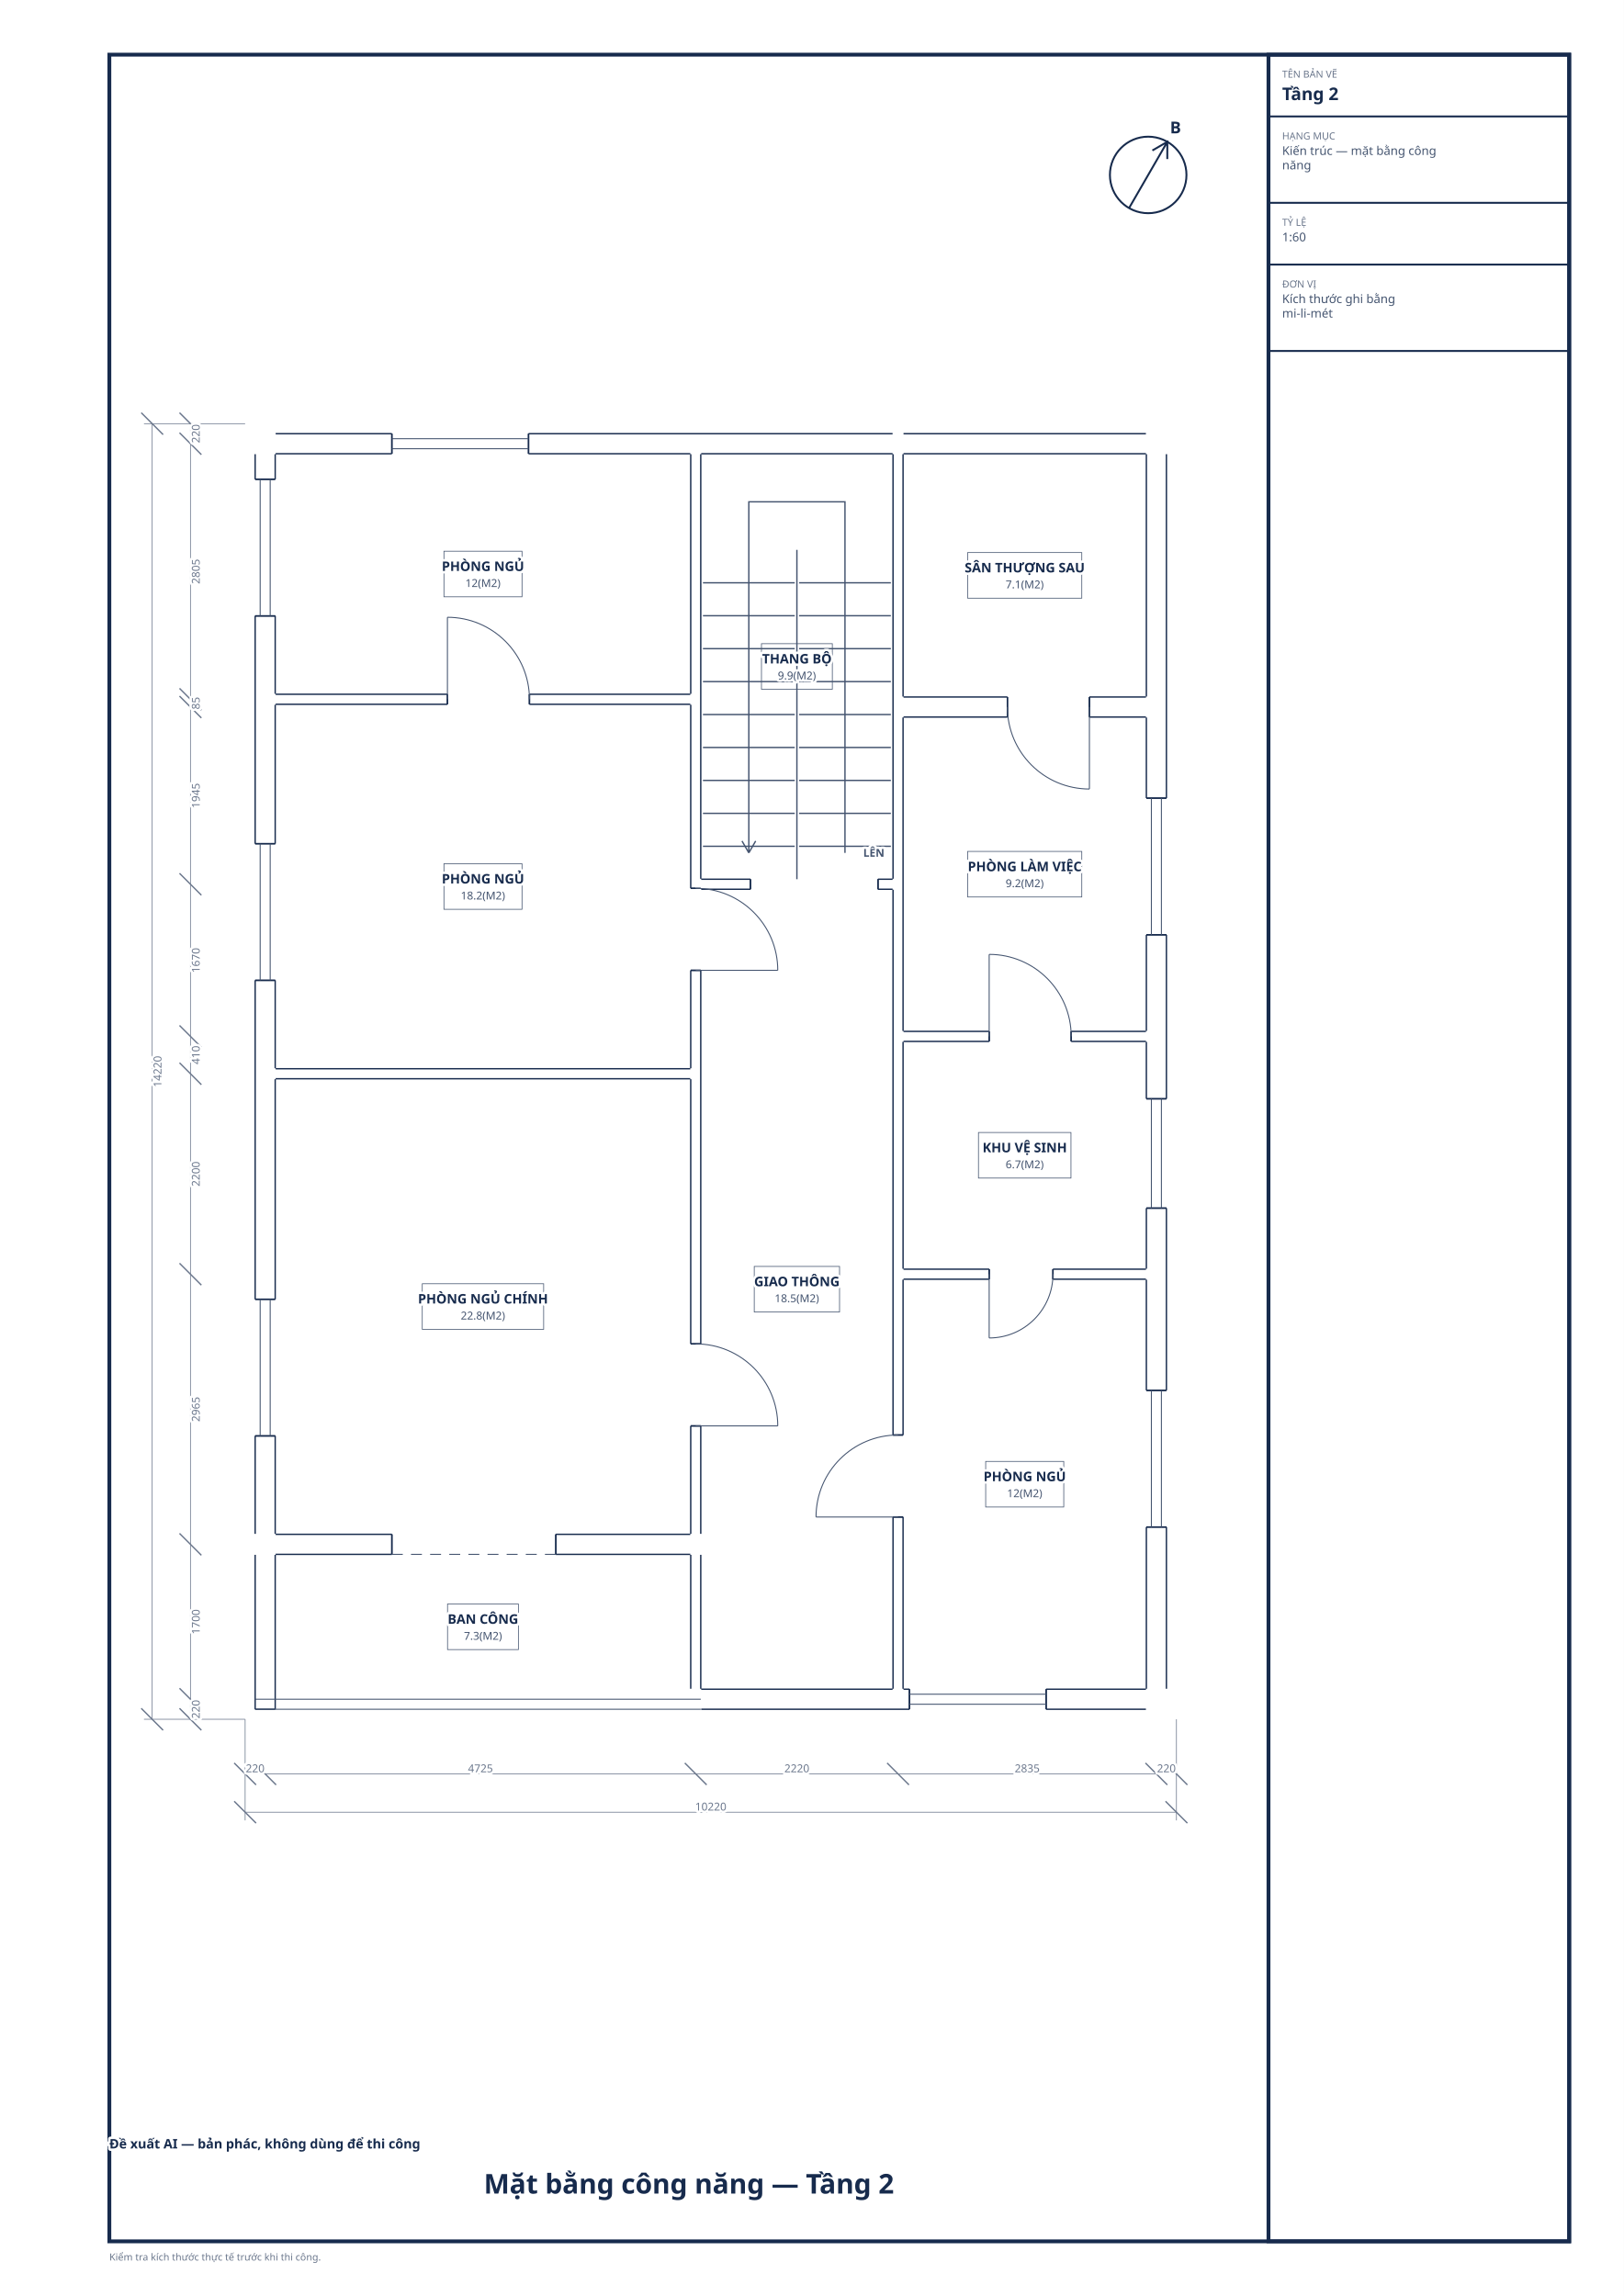
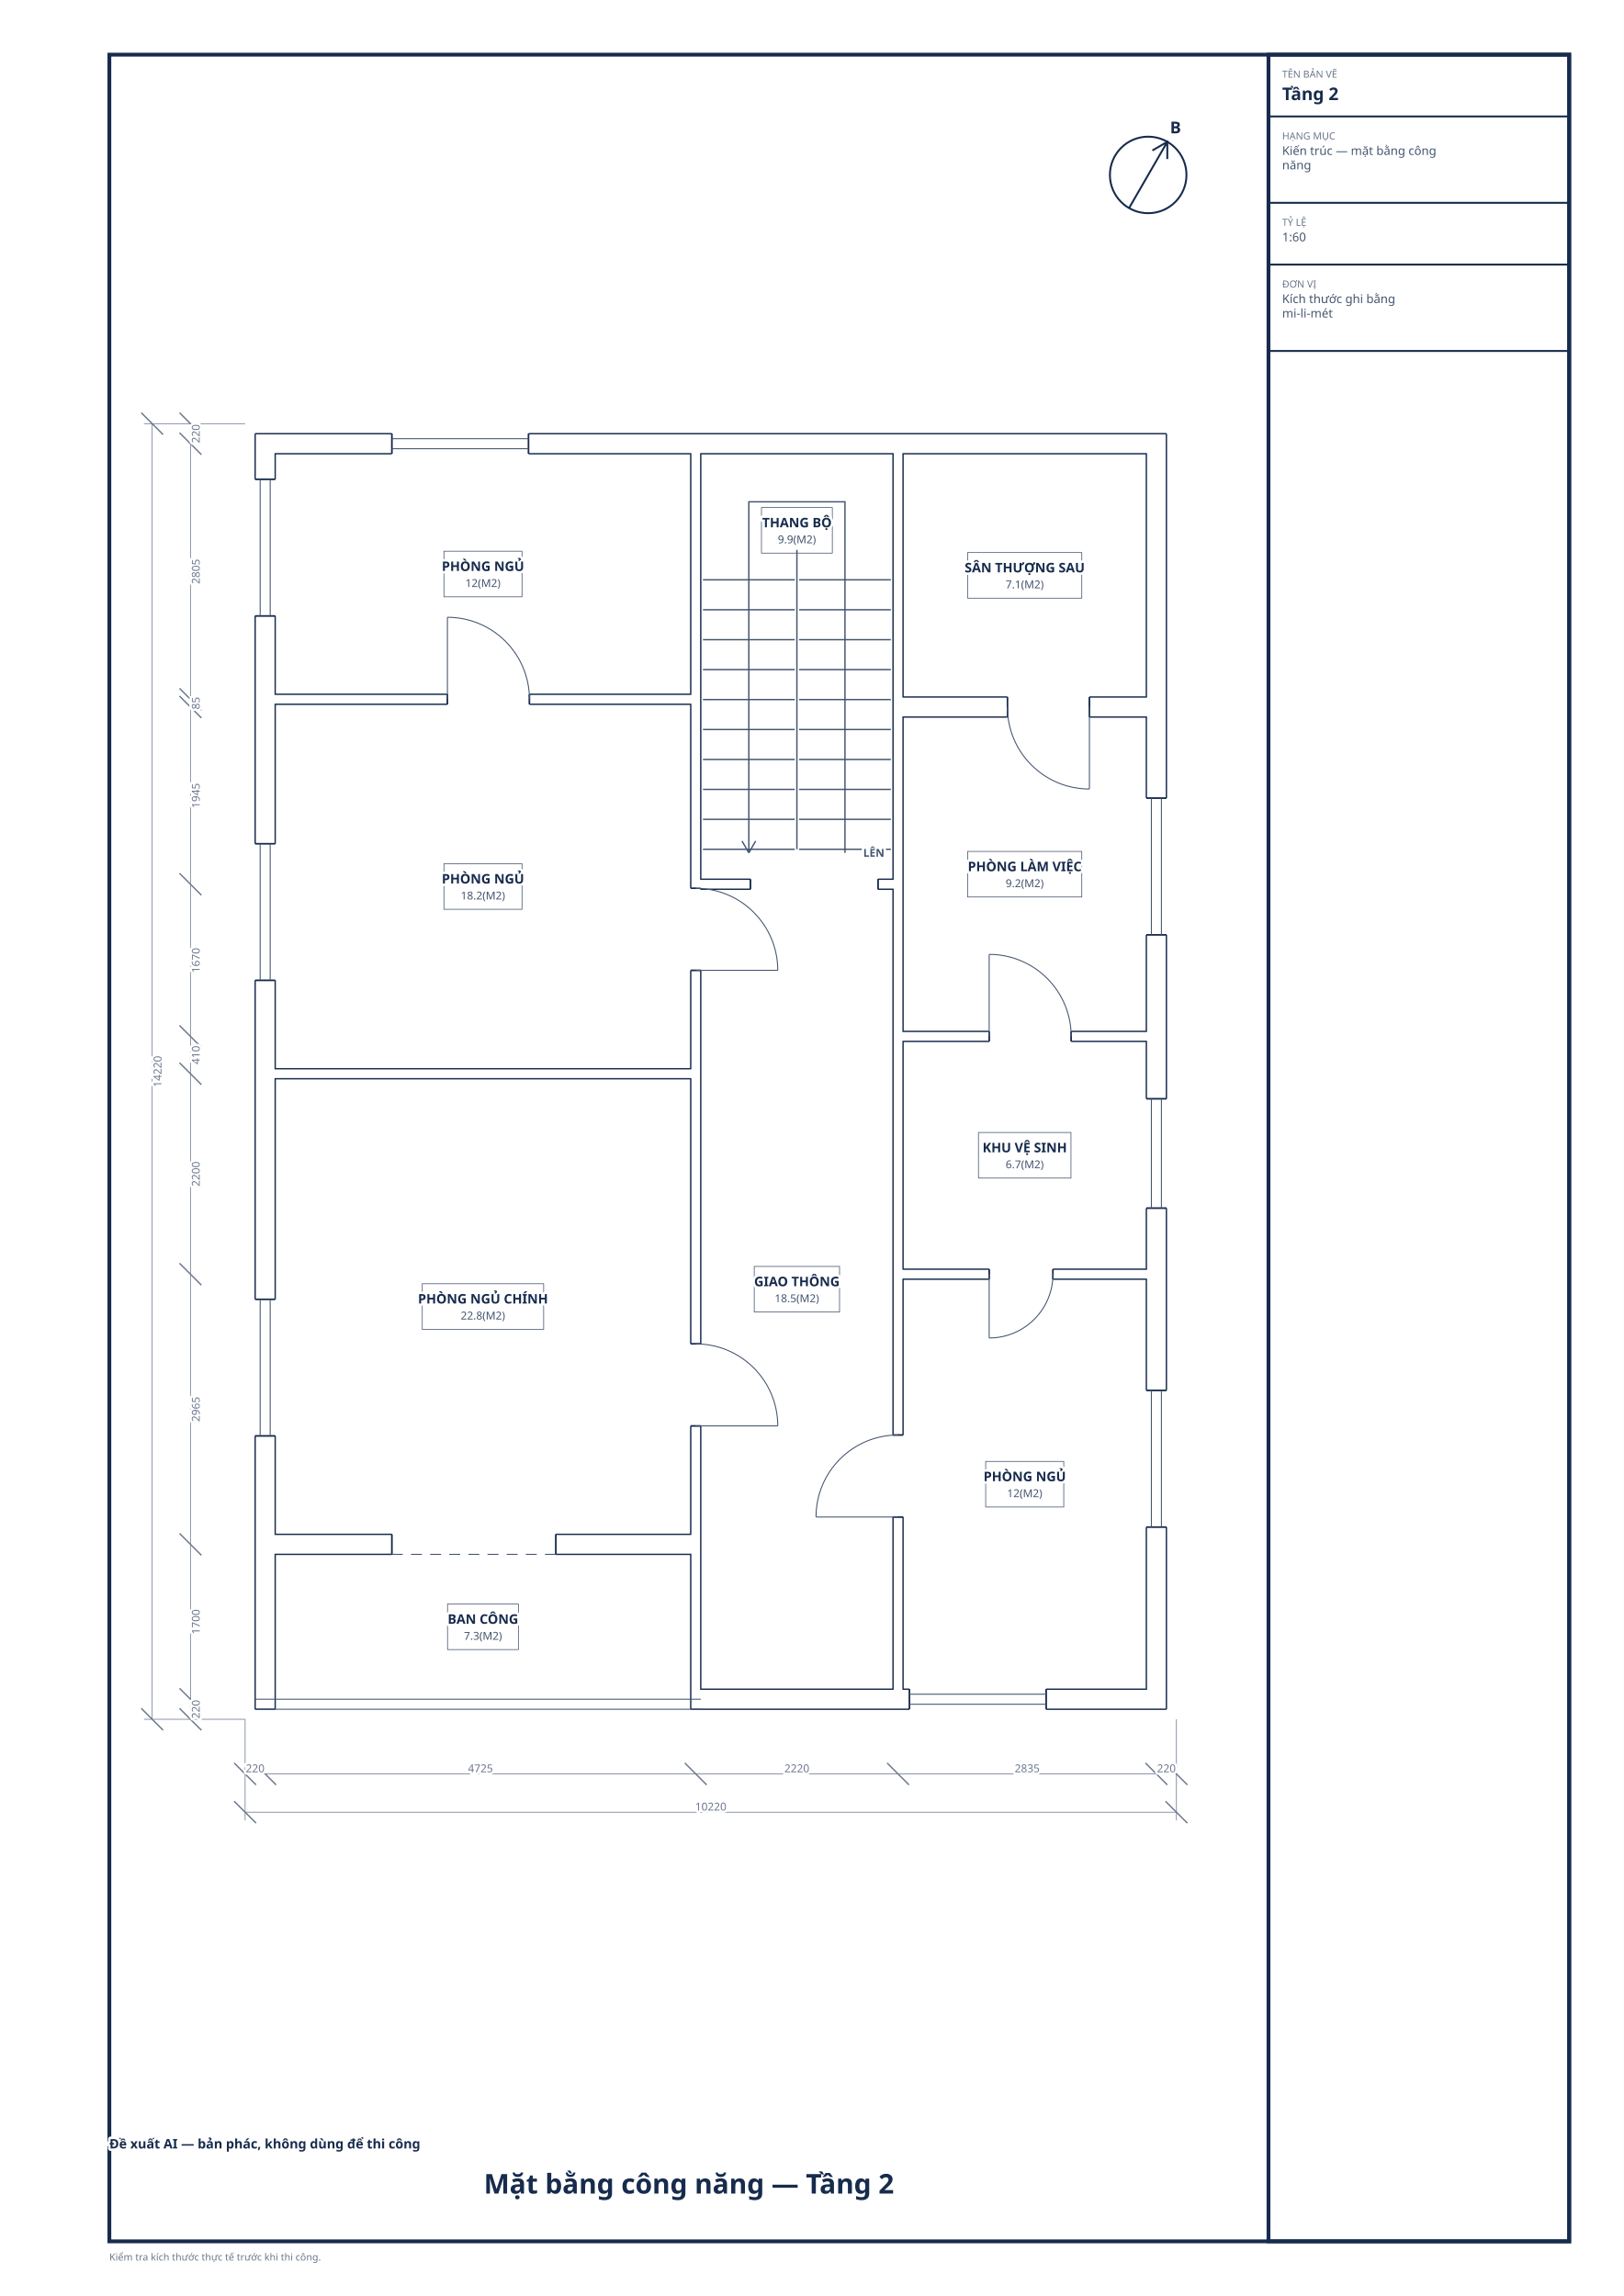
<svg xmlns="http://www.w3.org/2000/svg" viewBox="0 0 297 420" width="297mm" height="420mm">
-   <style>text{font-family:'Be Vietnam Pro', 'Noto Sans', 'Segoe UI', system-ui, sans-serif;text-anchor:middle;dominant-baseline:middle;paint-order:stroke;stroke:#FFFFFF;stroke-width:0.9;stroke-linejoin:round}.fr{stroke:#172B4D;stroke-width:0.7;fill:none;}.tr{stroke:#172B4D;stroke-width:0.35;fill:none;}.wf{fill:#FFFFFF;stroke:none}.w{stroke:#172B4D;stroke-width:0.25;fill:none;}.cl{fill:#172B4D;stroke:#172B4D;stroke-width:0.25}.lb{fill:none;stroke:#44546F;stroke-width:0.13}.rl{stroke:#44546F;stroke-width:0.18;fill:none;}.op{stroke:#172B4D;stroke-width:0.25;fill:none;}.dl{stroke:#44546F;stroke-width:0.18;fill:none;}.wn{stroke:#44546F;stroke-width:0.18;fill:none;}.st{stroke:#44546F;stroke-width:0.25;fill:none;}.sa{stroke:#44546F;stroke-width:0.25;fill:none;}.vd{stroke:#44546F;stroke-width:0.18;fill:#DCDFE4}.nt{stroke:#172B4D;stroke-width:0.35;fill:none;}.dm{stroke:#6B778C;stroke-width:0.13;fill:none;}.dt{stroke:#6B778C;stroke-width:0.25;fill:none;}.tn{font-size:2.4px;fill:#172B4D;font-weight:600;}.ta{font-size:2px;fill:#44546F;}.td{font-size:2px;fill:#6B778C;}.tst{font-size:2px;fill:#44546F;font-weight:600;}.tl{font-size:3.2px;fill:#172B4D;font-weight:700;text-anchor:start;}.tw{font-size:2.4px;fill:#172B4D;font-weight:600;text-anchor:start;}.ts{font-size:2.2px;fill:#44546F;text-anchor:start;}.tnn{font-size:3px;fill:#172B4D;font-weight:700;}.tt{font-size:5px;fill:#172B4D;font-weight:700;}.tbl{font-size:1.8px;fill:#6B778C;text-anchor:start;}.tf{font-size:1.8px;fill:#6B778C;text-anchor:start;}</style>
+   <style>text{font-family:'Be Vietnam Pro', 'Noto Sans', 'Segoe UI', system-ui, sans-serif;text-anchor:middle;dominant-baseline:middle;paint-order:stroke;stroke:#FFFFFF;stroke-width:0.9;stroke-linejoin:round}.fr{stroke:#172B4D;stroke-width:0.7;fill:none;}.tr{stroke:#172B4D;stroke-width:0.35;fill:none;}.wf{fill:#FFFFFF;stroke:none}.w{stroke:#172B4D;stroke-width:0.25;fill:none;}.cl{fill:#172B4D;stroke:#172B4D;stroke-width:0.25}.lb{fill:none;stroke:#44546F;stroke-width:0.13}.rl{stroke:#44546F;stroke-width:0.18;fill:none;}.sd{stroke:#44546F;stroke-width:0.13;fill:none;stroke-dasharray:2.4 1.6;}.op{stroke:#172B4D;stroke-width:0.25;fill:none;}.dl{stroke:#44546F;stroke-width:0.18;fill:none;}.wn{stroke:#44546F;stroke-width:0.18;fill:none;}.st{stroke:#44546F;stroke-width:0.25;fill:none;}.sa{stroke:#44546F;stroke-width:0.25;fill:none;}.vd{stroke:#44546F;stroke-width:0.18;fill:#DCDFE4}.nt{stroke:#172B4D;stroke-width:0.35;fill:none;}.dm{stroke:#6B778C;stroke-width:0.13;fill:none;}.dt{stroke:#6B778C;stroke-width:0.25;fill:none;}.tn{font-size:2.4px;fill:#172B4D;font-weight:600;}.ta{font-size:2px;fill:#44546F;}.td{font-size:2px;fill:#6B778C;}.tst{font-size:2px;fill:#44546F;font-weight:600;}.tl{font-size:3.2px;fill:#172B4D;font-weight:700;text-anchor:start;}.tw{font-size:2.4px;fill:#172B4D;font-weight:600;text-anchor:start;}.ts{font-size:2.2px;fill:#44546F;text-anchor:start;}.tnn{font-size:3px;fill:#172B4D;font-weight:700;}.tt{font-size:5px;fill:#172B4D;font-weight:700;}.tbl{font-size:1.8px;fill:#6B778C;text-anchor:start;}.tf{font-size:1.8px;fill:#6B778C;text-anchor:start;}</style>
  <rect x="0" y="0" width="297" height="420" fill="#FFFFFF" />
  <rect x="20" y="10" width="267" height="400" class="fr" />
  <rect x="232" y="10" width="55" height="400" class="fr" />
  <text x="234.5" y="13.58" class="tbl">TÊN BẢN VẼ</text>
  <text x="234.5" y="17.18" class="tl">Tầng 2</text>
  <path class="tr" d="M 232 21.3 L 287 21.3" />
  <text x="234.5" y="24.88" class="tbl">HẠNG MỤC</text>
  <text x="234.5" y="27.58" class="ts">Kiến trúc — mặt bằng công</text>
  <text x="234.5" y="30.22" class="ts">năng</text>
  <path class="tr" d="M 232 37.1 L 287 37.1" />
  <text x="234.5" y="40.68" class="tbl">TỶ LỆ</text>
  <text x="234.5" y="43.38" class="ts">1:60</text>
  <path class="tr" d="M 232 48.4 L 287 48.4" />
  <text x="234.5" y="51.98" class="tbl">ĐƠN VỊ</text>
  <text x="234.5" y="54.68" class="ts">Kích thước ghi bằng</text>
  <text x="234.5" y="57.32" class="ts">mi-li-mét</text>
  <path class="tr" d="M 232 64.2 L 287 64.2" />
  <text x="126" y="399.5" class="tt">Mặt bằng công năng — Tầng 2</text>
  <text x="20" y="392.16" class="tw">Đề xuất AI — bản phác, không dùng để thi công</text>
  <text x="20" y="412.88" class="tf">Kiểm tra kích thước thực tế trước khi thi công.</text>
  <path class="wf" d="M 126.333 312.667 L 166.333 312.667 L 166.333 309 L 126.333 309 Z M 191.333 312.667 L 213.333 312.667 L 213.333 309 L 191.333 309 Z M 46.667 83 L 71.667 83 L 71.667 79.333 L 46.667 79.333 Z M 96.667 83 L 213.333 83 L 213.333 79.333 L 96.667 79.333 Z M 50.333 312.667 L 50.333 262.667 L 46.667 262.667 L 46.667 312.667 Z M 50.333 237.667 L 50.333 179.333 L 46.667 179.333 L 46.667 237.667 Z M 50.333 154.333 L 50.333 112.667 L 46.667 112.667 L 46.667 154.333 Z M 50.333 87.667 L 50.333 79.333 L 46.667 79.333 L 46.667 87.667 Z M 213.333 312.667 L 213.333 279.333 L 209.667 279.333 L 209.667 312.667 Z M 213.333 254.333 L 213.333 221 L 209.667 221 L 209.667 254.333 Z M 213.333 201 L 213.333 171 L 209.667 171 L 209.667 201 Z M 213.333 146 L 213.333 79.333 L 209.667 79.333 L 209.667 146 Z M 46.667 284.333 L 71.667 284.333 L 71.667 280.667 L 46.667 280.667 Z M 101.667 284.333 L 128.167 284.333 L 128.167 280.667 L 101.667 280.667 Z M 164.25 131.167 L 184.25 131.167 L 184.25 127.5 L 164.25 127.5 Z M 199.25 131.167 L 211.5 131.167 L 211.5 127.5 L 199.25 127.5 Z M 128.167 312.667 L 128.167 260.833 L 126.333 260.833 L 126.333 312.667 Z M 128.167 245.833 L 128.167 177.5 L 126.333 177.5 L 126.333 245.833 Z M 128.167 162.5 L 128.167 81.167 L 126.333 81.167 L 126.333 162.5 Z M 165.167 310.833 L 165.167 277.5 L 163.333 277.5 L 163.333 310.833 Z M 165.167 262.5 L 165.167 79.333 L 163.333 79.333 L 163.333 262.5 Z M 48.5 197.333 L 127.25 197.333 L 127.25 195.5 L 48.5 195.5 Z M 48.5 128.833 L 81.833 128.833 L 81.833 127 L 48.5 127 Z M 96.833 128.833 L 127.25 128.833 L 127.25 127 L 96.833 127 Z M 127.25 162.667 L 137.25 162.667 L 137.25 160.833 L 127.25 160.833 Z M 160.583 162.667 L 164.25 162.667 L 164.25 160.833 L 160.583 160.833 Z M 164.25 234 L 180.917 234 L 180.917 232.167 L 164.25 232.167 Z M 192.583 234 L 211.5 234 L 211.5 232.167 L 192.583 232.167 Z M 164.25 190.5 L 180.917 190.5 L 180.917 188.667 L 164.25 188.667 Z M 195.917 190.5 L 211.5 190.5 L 211.5 188.667 L 195.917 188.667 Z" />
-   <path class="w" d="M 128.25 312.667 L 166.333 312.667 M 128.25 309 L 163.25 309 M 165.25 309 L 166.333 309 M 166.333 312.667 L 166.333 309 M 191.333 312.667 L 209.583 312.667 M 191.333 309 L 209.583 309 M 191.333 312.667 L 191.333 309 M 50.417 83 L 71.667 83 M 50.417 79.333 L 71.667 79.333 M 71.667 83 L 71.667 79.333 M 96.667 83 L 126.25 83 M 128.25 83 L 163.25 83 M 165.25 83 L 209.583 83 M 96.667 79.333 L 163.25 79.333 M 165.25 79.333 L 209.583 79.333 M 96.667 83 L 96.667 79.333 M 50.333 312.667 L 50.333 284.417 M 50.333 280.583 L 50.333 262.667 M 46.667 312.667 L 46.667 284.417 M 46.667 280.583 L 46.667 262.667 M 50.333 312.667 L 46.667 312.667 M 50.333 262.667 L 46.667 262.667 M 50.333 237.667 L 50.333 197.417 M 50.333 195.417 L 50.333 179.333 M 46.667 237.667 L 46.667 179.333 M 50.333 237.667 L 46.667 237.667 M 50.333 179.333 L 46.667 179.333 M 50.333 154.333 L 50.333 128.917 M 50.333 126.917 L 50.333 112.667 M 46.667 154.333 L 46.667 112.667 M 50.333 154.333 L 46.667 154.333 M 50.333 112.667 L 46.667 112.667 M 50.333 87.667 L 50.333 83.083 M 46.667 87.667 L 46.667 83.083 M 50.333 87.667 L 46.667 87.667 M 213.333 308.917 L 213.333 279.333 M 209.667 308.917 L 209.667 279.333 M 213.333 279.333 L 209.667 279.333 M 213.333 254.333 L 213.333 221 M 209.667 254.333 L 209.667 234.083 M 209.667 232.083 L 209.667 221 M 213.333 254.333 L 209.667 254.333 M 213.333 221 L 209.667 221 M 213.333 201 L 213.333 171 M 209.667 201 L 209.667 190.583 M 209.667 188.583 L 209.667 171 M 213.333 201 L 209.667 201 M 213.333 171 L 209.667 171 M 213.333 146 L 213.333 83.083 M 209.667 146 L 209.667 131.25 M 209.667 127.417 L 209.667 83.083 M 213.333 146 L 209.667 146 M 50.417 284.333 L 71.667 284.333 M 50.417 280.667 L 71.667 280.667 M 71.667 284.333 L 71.667 280.667 M 101.667 284.333 L 126.25 284.333 M 101.667 280.667 L 126.25 280.667 M 101.667 284.333 L 101.667 280.667 M 165.25 131.167 L 184.25 131.167 M 165.25 127.5 L 184.25 127.5 M 184.25 131.167 L 184.25 127.5 M 199.25 131.167 L 209.583 131.167 M 199.25 127.5 L 209.583 127.5 M 199.25 131.167 L 199.25 127.5 M 128.167 308.917 L 128.167 284.417 M 128.167 280.583 L 128.167 260.833 M 126.333 308.917 L 126.333 284.417 M 126.333 280.583 L 126.333 260.833 M 128.167 260.833 L 126.333 260.833 M 128.167 245.833 L 128.167 177.5 M 126.333 245.833 L 126.333 197.417 M 126.333 195.417 L 126.333 177.5 M 128.167 245.833 L 126.333 245.833 M 128.167 177.5 L 126.333 177.5 M 128.167 160.75 L 128.167 83.083 M 126.333 162.5 L 126.333 128.917 M 126.333 126.917 L 126.333 83.083 M 127.167 162.5 L 126.333 162.5 M 165.167 308.917 L 165.167 277.5 M 163.333 308.917 L 163.333 277.5 M 165.167 277.5 L 163.333 277.5 M 165.167 262.5 L 165.167 234.083 M 165.167 232.083 L 165.167 190.583 M 165.167 188.583 L 165.167 131.25 M 165.167 127.417 L 165.167 83.083 M 163.333 262.5 L 163.333 162.75 M 163.333 160.75 L 163.333 83.083 M 165.167 262.5 L 163.333 262.5 M 50.417 197.333 L 126.25 197.333 M 50.417 195.5 L 126.25 195.5 M 50.417 128.833 L 81.833 128.833 M 50.417 127 L 81.833 127 M 81.833 128.833 L 81.833 127 M 96.833 128.833 L 126.25 128.833 M 96.833 127 L 126.25 127 M 96.833 128.833 L 96.833 127 M 128.25 162.667 L 137.25 162.667 M 128.25 160.833 L 137.25 160.833 M 137.25 162.667 L 137.25 160.833 M 160.583 162.667 L 163.25 162.667 M 160.583 160.833 L 163.25 160.833 M 160.583 162.667 L 160.583 160.833 M 165.25 234 L 180.917 234 M 165.25 232.167 L 180.917 232.167 M 180.917 234 L 180.917 232.167 M 192.583 234 L 209.583 234 M 192.583 232.167 L 209.583 232.167 M 192.583 234 L 192.583 232.167 M 165.25 190.5 L 180.917 190.5 M 165.25 188.667 L 180.917 188.667 M 180.917 190.5 L 180.917 188.667 M 195.917 190.5 L 209.583 190.5 M 195.917 188.667 L 209.583 188.667 M 195.917 190.5 L 195.917 188.667" />
+   <path class="w" d="M 126.333 312.667 L 166.333 312.667 M 126.333 309 L 126.417 309 M 128.083 309 L 163.417 309 M 165.083 309 L 166.333 309 M 126.333 312.667 L 126.333 309 M 166.333 312.667 L 166.333 309 M 191.333 312.667 L 213.333 312.667 M 191.333 309 L 209.75 309 M 213.25 309 L 213.333 309 M 191.333 312.667 L 191.333 309 M 213.333 312.667 L 213.333 309 M 46.667 83 L 46.75 83 M 50.25 83 L 71.667 83 M 46.667 79.333 L 71.667 79.333 M 46.667 83 L 46.667 79.333 M 71.667 83 L 71.667 79.333 M 96.667 83 L 126.417 83 M 128.083 83 L 163.417 83 M 165.083 83 L 209.75 83 M 213.25 83 L 213.333 83 M 96.667 79.333 L 213.333 79.333 M 96.667 83 L 96.667 79.333 M 213.333 83 L 213.333 79.333 M 50.333 312.667 L 50.333 284.25 M 50.333 280.75 L 50.333 262.667 M 46.667 312.667 L 46.667 262.667 M 50.333 312.667 L 46.667 312.667 M 50.333 262.667 L 46.667 262.667 M 50.333 237.667 L 50.333 197.25 M 50.333 195.583 L 50.333 179.333 M 46.667 237.667 L 46.667 179.333 M 50.333 237.667 L 46.667 237.667 M 50.333 179.333 L 46.667 179.333 M 50.333 154.333 L 50.333 128.75 M 50.333 127.083 L 50.333 112.667 M 46.667 154.333 L 46.667 112.667 M 50.333 154.333 L 46.667 154.333 M 50.333 112.667 L 46.667 112.667 M 50.333 87.667 L 50.333 82.917 M 50.333 79.417 L 50.333 79.333 M 46.667 87.667 L 46.667 79.333 M 50.333 87.667 L 46.667 87.667 M 50.333 79.333 L 46.667 79.333 M 213.333 312.667 L 213.333 279.333 M 209.667 312.667 L 209.667 312.583 M 209.667 309.083 L 209.667 279.333 M 213.333 312.667 L 209.667 312.667 M 213.333 279.333 L 209.667 279.333 M 213.333 254.333 L 213.333 221 M 209.667 254.333 L 209.667 233.917 M 209.667 232.25 L 209.667 221 M 213.333 254.333 L 209.667 254.333 M 213.333 221 L 209.667 221 M 213.333 201 L 213.333 171 M 209.667 201 L 209.667 190.417 M 209.667 188.75 L 209.667 171 M 213.333 201 L 209.667 201 M 213.333 171 L 209.667 171 M 213.333 146 L 213.333 79.333 M 209.667 146 L 209.667 131.083 M 209.667 127.583 L 209.667 82.917 M 209.667 79.417 L 209.667 79.333 M 213.333 146 L 209.667 146 M 213.333 79.333 L 209.667 79.333 M 46.667 284.333 L 46.75 284.333 M 50.25 284.333 L 71.667 284.333 M 46.667 280.667 L 46.75 280.667 M 50.25 280.667 L 71.667 280.667 M 46.667 284.333 L 46.667 280.667 M 71.667 284.333 L 71.667 280.667 M 101.667 284.333 L 126.417 284.333 M 128.083 284.333 L 128.167 284.333 M 101.667 280.667 L 126.417 280.667 M 128.083 280.667 L 128.167 280.667 M 101.667 284.333 L 101.667 280.667 M 128.167 284.333 L 128.167 280.667 M 165.083 131.167 L 184.25 131.167 M 165.083 127.5 L 184.25 127.5 M 184.25 131.167 L 184.25 127.5 M 199.25 131.167 L 209.75 131.167 M 199.25 127.5 L 209.75 127.5 M 199.25 131.167 L 199.25 127.5 M 128.167 312.667 L 128.167 312.583 M 128.167 309.083 L 128.167 260.833 M 126.333 312.667 L 126.333 284.25 M 126.333 280.75 L 126.333 260.833 M 128.167 312.667 L 126.333 312.667 M 128.167 260.833 L 126.333 260.833 M 128.167 245.833 L 128.167 177.5 M 126.333 245.833 L 126.333 197.25 M 126.333 195.583 L 126.333 177.5 M 128.167 245.833 L 126.333 245.833 M 128.167 177.5 L 126.333 177.5 M 128.167 160.917 L 128.167 82.917 M 126.333 162.5 L 126.333 128.75 M 126.333 127.083 L 126.333 82.917 M 127.333 162.5 L 126.333 162.5 M 165.167 309.083 L 165.167 277.5 M 163.333 309.083 L 163.333 277.5 M 165.167 277.5 L 163.333 277.5 M 165.167 262.5 L 165.167 233.917 M 165.167 232.25 L 165.167 190.417 M 165.167 188.75 L 165.167 131.083 M 165.167 127.583 L 165.167 82.917 M 165.167 79.417 L 165.167 79.333 M 163.333 262.5 L 163.333 162.583 M 163.333 160.917 L 163.333 82.917 M 163.333 79.417 L 163.333 79.333 M 165.167 262.5 L 163.333 262.5 M 165.167 79.333 L 163.333 79.333 M 50.25 197.333 L 126.417 197.333 M 50.25 195.5 L 126.417 195.5 M 50.25 128.833 L 81.833 128.833 M 50.25 127 L 81.833 127 M 81.833 128.833 L 81.833 127 M 96.833 128.833 L 126.417 128.833 M 96.833 127 L 126.417 127 M 96.833 128.833 L 96.833 127 M 128.083 162.667 L 137.25 162.667 M 128.083 160.833 L 137.25 160.833 M 137.25 162.667 L 137.25 160.833 M 160.583 162.667 L 163.417 162.667 M 160.583 160.833 L 163.417 160.833 M 160.583 162.667 L 160.583 160.833 M 165.083 234 L 180.917 234 M 165.083 232.167 L 180.917 232.167 M 180.917 234 L 180.917 232.167 M 192.583 234 L 209.75 234 M 192.583 232.167 L 209.75 232.167 M 192.583 234 L 192.583 232.167 M 165.083 190.5 L 180.917 190.5 M 165.083 188.667 L 180.917 188.667 M 180.917 190.5 L 180.917 188.667 M 195.917 190.5 L 209.75 190.5 M 195.917 188.667 L 209.75 188.667 M 195.917 190.5 L 195.917 188.667" />
  <path class="rl" d="M 46.667 312.667 L 128.167 312.667 M 46.667 310.833 L 128.167 310.833" />
  <path class="op" d="M 71.667 284.333 L 71.667 280.667 M 101.667 284.333 L 101.667 280.667 M 128.167 260.833 L 126.333 260.833 M 128.167 245.833 L 126.333 245.833 M 128.167 177.5 L 126.333 177.5 M 128.167 162.5 L 126.333 162.5 M 81.833 128.833 L 81.833 127 M 96.833 128.833 L 96.833 127 M 137.25 162.667 L 137.25 160.833 M 160.583 162.667 L 160.583 160.833 M 165.167 277.5 L 163.333 277.5 M 165.167 262.5 L 163.333 262.5 M 180.917 234 L 180.917 232.167 M 192.583 234 L 192.583 232.167 M 180.917 190.5 L 180.917 188.667 M 195.917 190.5 L 195.917 188.667 M 184.25 131.167 L 184.25 127.5 M 199.25 131.167 L 199.25 127.5 M 50.333 262.667 L 46.667 262.667 M 50.333 237.667 L 46.667 237.667 M 50.333 179.333 L 46.667 179.333 M 50.333 154.333 L 46.667 154.333 M 50.333 112.667 L 46.667 112.667 M 50.333 87.667 L 46.667 87.667 M 71.667 83 L 71.667 79.333 M 96.667 83 L 96.667 79.333 M 166.333 312.667 L 166.333 309 M 191.333 312.667 L 191.333 309 M 213.333 279.333 L 209.667 279.333 M 213.333 254.333 L 209.667 254.333 M 213.333 221 L 209.667 221 M 213.333 201 L 209.667 201 M 213.333 171 L 209.667 171 M 213.333 146 L 209.667 146" />
  <path class="wn" d="M 47.583 262.667 L 47.583 237.667 M 49.417 262.667 L 49.417 237.667 M 47.583 179.333 L 47.583 154.333 M 49.417 179.333 L 49.417 154.333 M 47.583 112.667 L 47.583 87.667 M 49.417 112.667 L 49.417 87.667 M 71.667 80.25 L 96.667 80.25 M 71.667 82.083 L 96.667 82.083 M 166.333 309.917 L 191.333 309.917 M 166.333 311.75 L 191.333 311.75 M 210.583 279.333 L 210.583 254.333 M 212.417 279.333 L 212.417 254.333 M 210.583 221 L 210.583 201 M 212.417 221 L 212.417 201 M 210.583 171 L 210.583 146 M 212.417 171 L 212.417 146" />
  <path class="dl" d="M 127.25 260.833 L 142.25 260.833 M 142.25 260.833 A 15 15 0 0 0 127.25 245.833 M 127.25 177.5 L 142.25 177.5 M 142.25 177.5 A 15 15 0 0 0 127.25 162.5 M 81.833 127.917 L 81.833 112.917 M 81.833 112.917 A 15 15 0 0 1 96.833 127.917 M 164.25 277.5 L 149.25 277.5 M 149.25 277.5 A 15 15 0 0 1 164.25 262.5 M 180.917 233.083 L 180.917 244.75 M 180.917 244.75 A 11.667 11.667 0 0 0 192.583 233.083 M 180.917 189.583 L 180.917 174.583 M 180.917 174.583 A 15 15 0 0 1 195.917 189.583 M 199.25 129.333 L 199.25 144.333 M 199.25 144.333 A 15 15 0 0 1 184.25 129.333" />
  <path class="dl" d="M 71.667 284.333 L 101.667 284.333" stroke-dasharray="2 1.5" />
-   <path class="st" d="M 162.933 154.808 L 146.15 154.808 M 162.933 148.783 L 146.15 148.783 M 162.933 142.758 L 146.15 142.758 M 162.933 136.733 L 146.15 136.733 M 162.933 130.708 L 146.15 130.708 M 162.933 124.683 L 146.15 124.683 M 162.933 118.658 L 146.15 118.658 M 162.933 112.633 L 146.15 112.633 M 162.933 106.608 L 146.15 106.608 M 145.35 106.608 L 128.567 106.608 M 145.35 112.633 L 128.567 112.633 M 145.35 118.658 L 128.567 118.658 M 145.35 124.683 L 128.567 124.683 M 145.35 130.708 L 128.567 130.708 M 145.35 136.733 L 128.567 136.733 M 145.35 142.758 L 128.567 142.758 M 145.35 148.783 L 128.567 148.783 M 145.35 154.808 L 128.567 154.808 M 145.75 160.833 L 145.75 100.583" />
+   <path class="st" d="M 162.933 155.356 L 146.15 155.356 M 162.933 149.879 L 146.15 149.879 M 162.933 144.402 L 146.15 144.402 M 162.933 138.924 L 146.15 138.924 M 162.933 133.447 L 146.15 133.447 M 162.933 127.97 L 146.15 127.97 M 162.933 122.492 L 146.15 122.492 M 162.933 117.015 L 146.15 117.015 M 162.933 111.538 L 146.15 111.538 M 162.933 106.061 L 146.15 106.061 M 145.35 106.061 L 128.567 106.061 M 145.35 111.538 L 128.567 111.538 M 145.35 117.015 L 128.567 117.015 M 145.35 122.492 L 128.567 122.492 M 145.35 127.97 L 128.567 127.97 M 145.35 133.447 L 128.567 133.447 M 145.35 138.924 L 128.567 138.924 M 145.35 144.402 L 128.567 144.402 M 145.35 149.879 L 128.567 149.879 M 145.35 155.356 L 128.567 155.356 M 145.75 155.356 L 145.75 100.583" />
  <path class="sa" d="M 154.542 156.013 L 154.542 100.583 L 154.542 91.792 L 136.958 91.792 L 136.958 100.583 L 136.958 156.013 M 138.208 153.838 L 136.958 156.013 M 135.708 153.838 L 136.958 156.013" />
  <text x="159.817" y="156.013" class="tst">LÊN</text>
  <rect x="81.853" y="293.413" width="12.96" height="8.34" class="lb" />
  <text x="88.333" y="296.183" class="tn">BAN CÔNG</text>
  <text x="88.333" y="299.263" class="ta">7.3(M2)</text>
  <rect x="77.233" y="234.83" width="22.2" height="8.34" class="lb" />
  <text x="88.333" y="237.6" class="tn">PHÒNG NGỦ CHÍNH</text>
  <text x="88.333" y="240.68" class="ta">22.8(M2)</text>
  <rect x="81.193" y="157.997" width="14.28" height="8.34" class="lb" />
  <text x="88.333" y="160.767" class="tn">PHÒNG NGỦ</text>
  <text x="88.333" y="163.847" class="ta">18.2(M2)</text>
  <rect x="81.193" y="100.83" width="14.28" height="8.34" class="lb" />
  <text x="88.333" y="103.6" class="tn">PHÒNG NGỦ</text>
  <text x="88.333" y="106.68" class="ta">12(M2)</text>
  <rect x="137.95" y="231.663" width="15.6" height="8.34" class="lb" />
  <text x="145.75" y="234.433" class="tn">GIAO THÔNG</text>
  <text x="145.75" y="237.513" class="ta">18.5(M2)</text>
-   <rect x="139.27" y="117.747" width="12.96" height="8.34" class="lb" />
-   <text x="145.75" y="120.517" class="tn">THANG BỘ</text>
-   <text x="145.75" y="123.597" class="ta">9.9(M2)</text>
+   <rect x="139.27" y="92.84" width="12.96" height="8.34" class="lb" />
+   <text x="145.75" y="95.61" class="tn">THANG BỘ</text>
+   <text x="145.75" y="98.69" class="ta">9.9(M2)</text>
  <rect x="180.277" y="267.33" width="14.28" height="8.34" class="lb" />
  <text x="187.417" y="270.1" class="tn">PHÒNG NGỦ</text>
  <text x="187.417" y="273.18" class="ta">12(M2)</text>
  <rect x="178.957" y="207.163" width="16.92" height="8.34" class="lb" />
  <text x="187.417" y="209.933" class="tn">KHU VỆ SINH</text>
  <text x="187.417" y="213.013" class="ta">6.7(M2)</text>
  <rect x="176.977" y="155.747" width="20.88" height="8.34" class="lb" />
  <text x="187.417" y="158.517" class="tn">PHÒNG LÀM VIỆC</text>
  <text x="187.417" y="161.597" class="ta">9.2(M2)</text>
  <rect x="176.977" y="101.08" width="20.88" height="8.34" class="lb" />
  <text x="187.417" y="103.85" class="tn">SÂN THƯỢNG SAU</text>
  <text x="187.417" y="106.93" class="ta">7.1(M2)</text>
  <path class="dm" d="M 44.833 324.5 L 215.167 324.5 M 44.833 331.5 L 215.167 331.5 M 44.833 314.5 L 44.833 333 M 215.167 314.5 L 215.167 333" />
  <path class="dt" d="M 42.833 322.5 L 46.833 326.5 M 46.5 322.5 L 50.5 326.5 M 125.25 322.5 L 129.25 326.5 M 162.25 322.5 L 166.25 326.5 M 209.5 322.5 L 213.5 326.5 M 213.167 322.5 L 217.167 326.5 M 42.833 329.5 L 46.833 333.5 M 213.167 329.5 L 217.167 333.5" />
  <text x="46.667" y="323.5" class="td">220</text>
  <text x="87.875" y="323.5" class="td">4725</text>
  <text x="145.75" y="323.5" class="td">2220</text>
  <text x="187.875" y="323.5" class="td">2835</text>
  <text x="213.333" y="323.5" class="td">220</text>
  <text x="130" y="330.5" class="td">10220</text>
  <path class="dm" d="M 34.833 314.5 L 34.833 77.5 M 27.833 314.5 L 27.833 77.5 M 44.833 314.5 L 26.333 314.5 M 44.833 77.5 L 26.333 77.5" />
  <path class="dt" d="M 32.833 312.5 L 36.833 316.5 M 32.833 308.833 L 36.833 312.833 M 32.833 280.5 L 36.833 284.5 M 32.833 231.083 L 36.833 235.083 M 32.833 194.417 L 36.833 198.417 M 32.833 187.583 L 36.833 191.583 M 32.833 159.75 L 36.833 163.75 M 32.833 127.333 L 36.833 131.333 M 32.833 125.917 L 36.833 129.917 M 32.833 79.167 L 36.833 83.167 M 32.833 75.5 L 36.833 79.5 M 25.833 312.5 L 29.833 316.5 M 25.833 75.5 L 29.833 79.5" />
  <text x="35.833" y="312.667" class="td" transform="rotate(-90 35.833 312.667)">220</text>
  <text x="35.833" y="296.667" class="td" transform="rotate(-90 35.833 296.667)">1700</text>
  <text x="35.833" y="257.792" class="td" transform="rotate(-90 35.833 257.792)">2965</text>
  <text x="35.833" y="214.75" class="td" transform="rotate(-90 35.833 214.75)">2200</text>
  <text x="35.833" y="193" class="td" transform="rotate(-90 35.833 193)">410</text>
  <text x="35.833" y="175.667" class="td" transform="rotate(-90 35.833 175.667)">1670</text>
  <text x="35.833" y="145.542" class="td" transform="rotate(-90 35.833 145.542)">1945</text>
  <text x="35.833" y="128.625" class="td" transform="rotate(-90 35.833 128.625)">85</text>
  <text x="35.833" y="104.542" class="td" transform="rotate(-90 35.833 104.542)">2805</text>
  <text x="35.833" y="79.333" class="td" transform="rotate(-90 35.833 79.333)">220</text>
  <text x="28.833" y="196" class="td" transform="rotate(-90 28.833 196)">14220</text>
  <circle cx="210" cy="32" r="7" class="nt" />
  <path class="nt" d="M 206.5 38.062 L 213.5 25.938 M 210.766 27.524 L 213.5 25.938 L 213.494 29.099" />
  <text x="215" y="23.34" class="tnn">B</text>
</svg>
